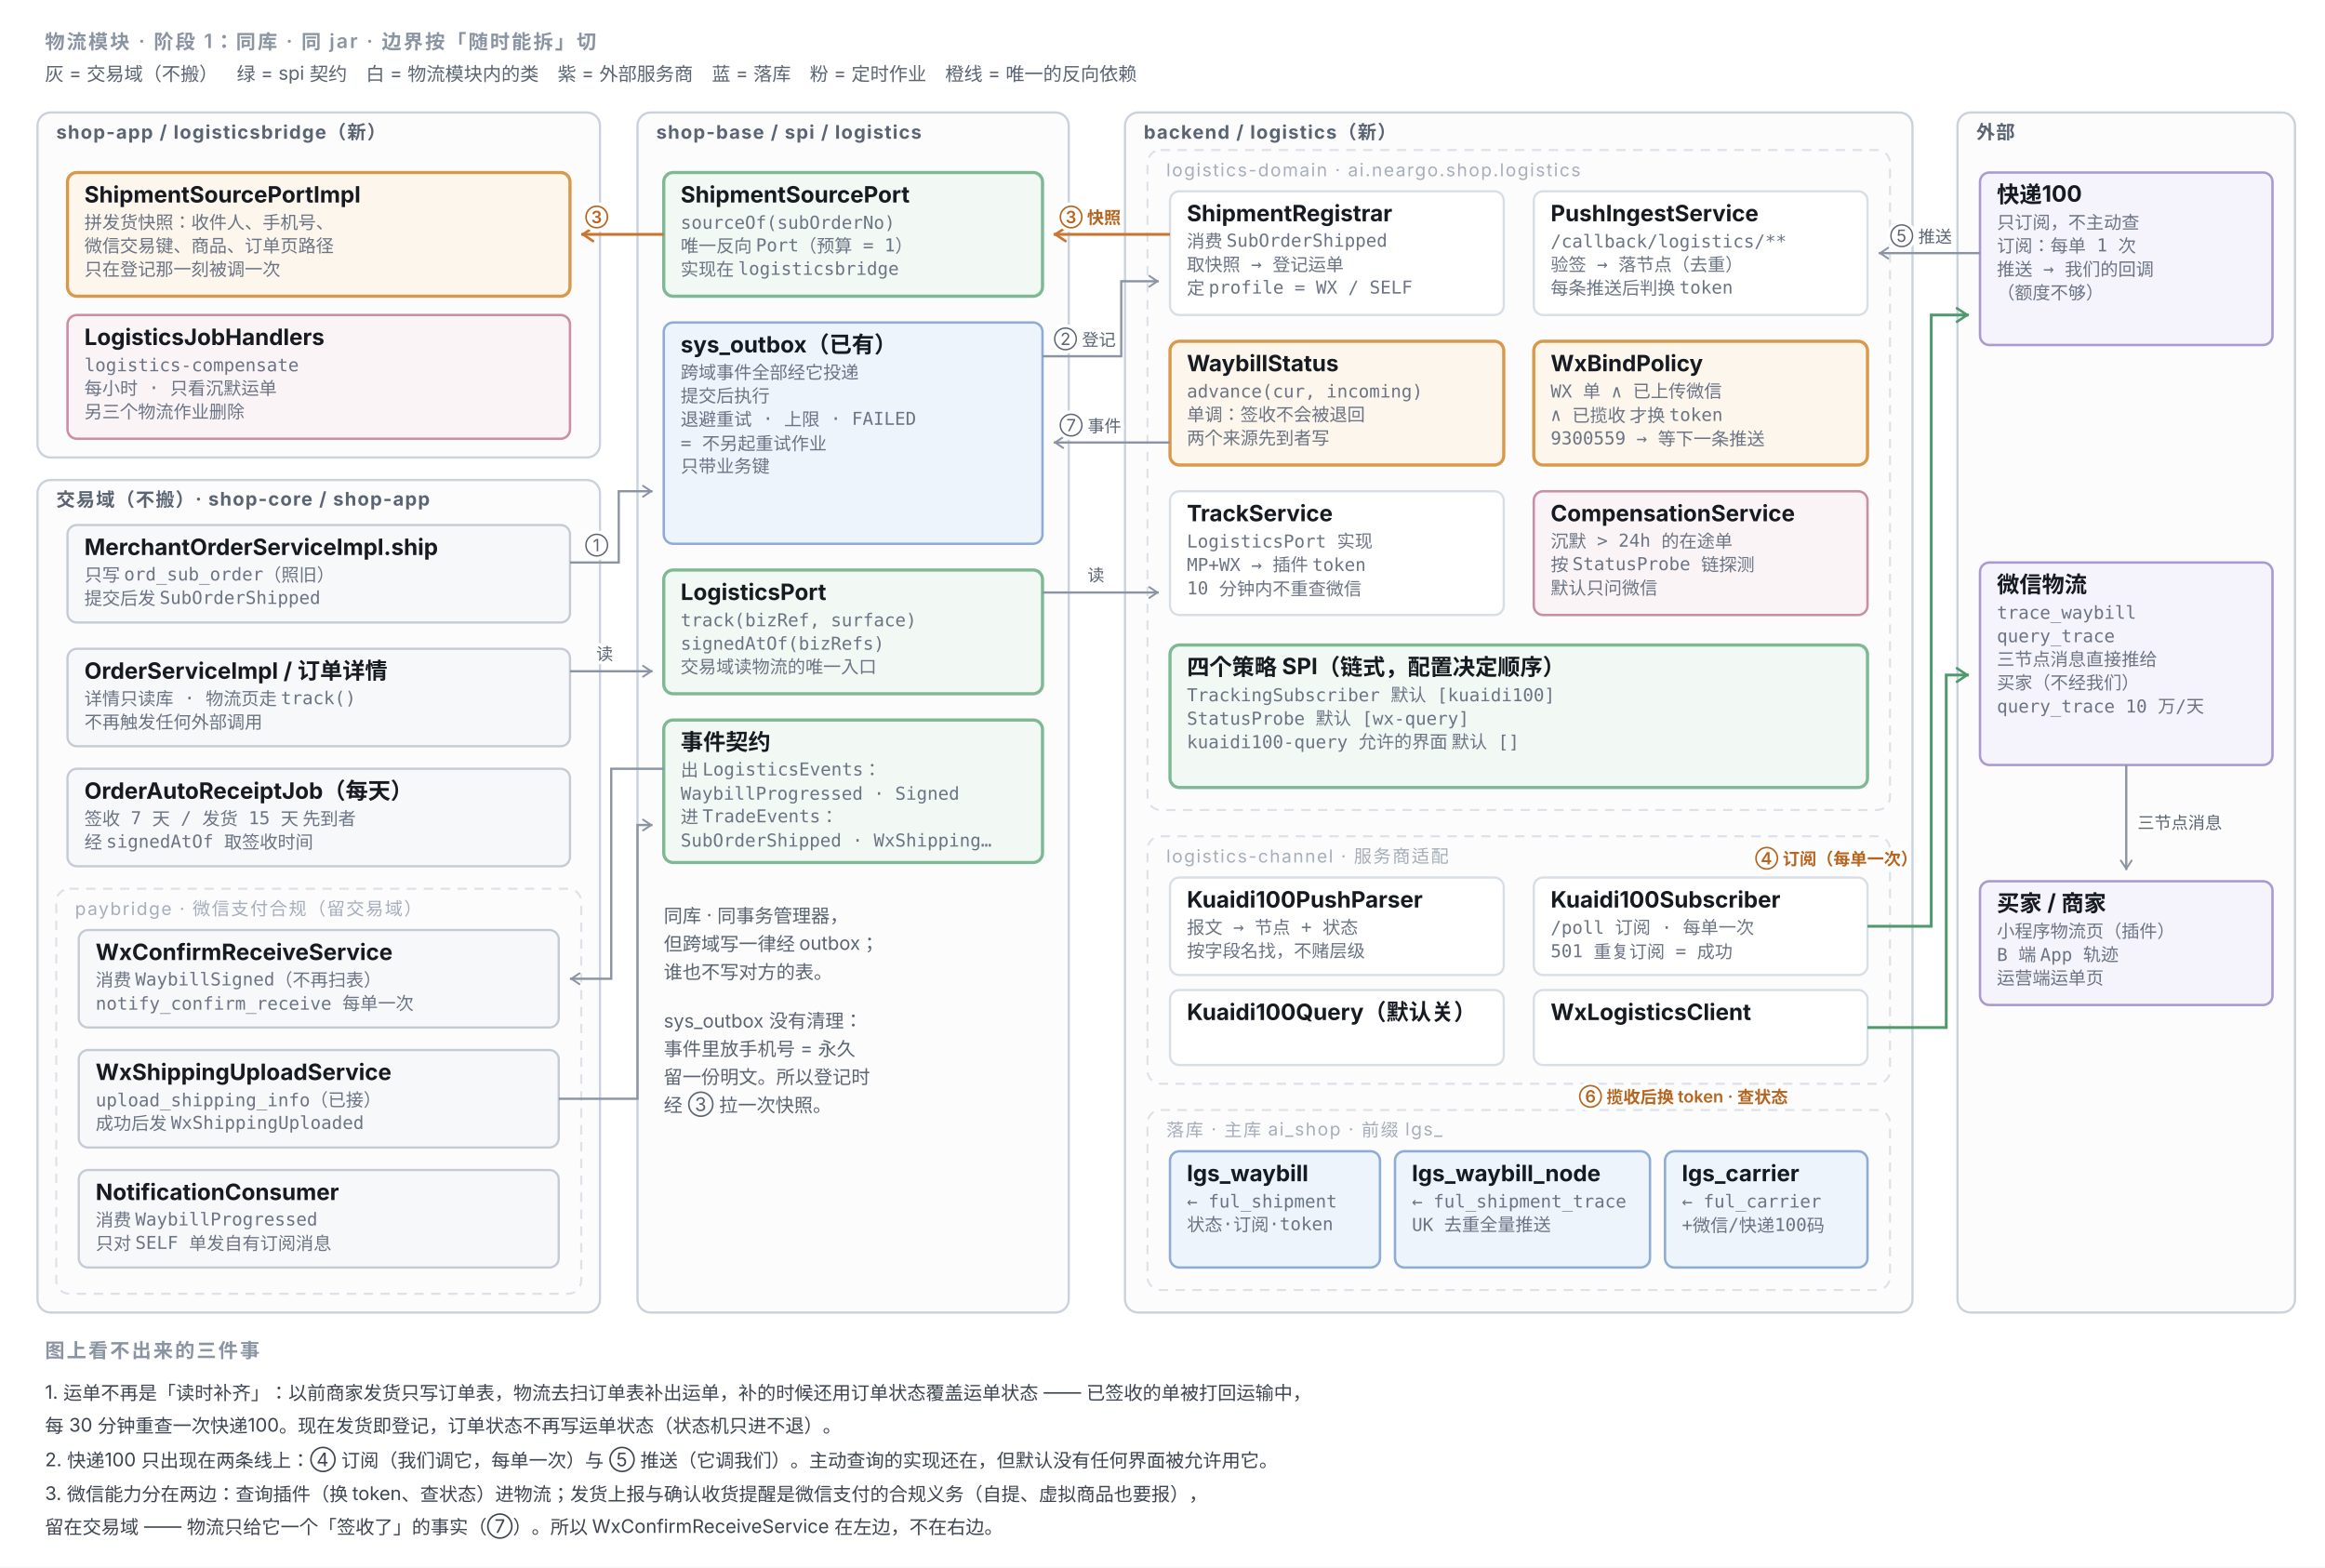
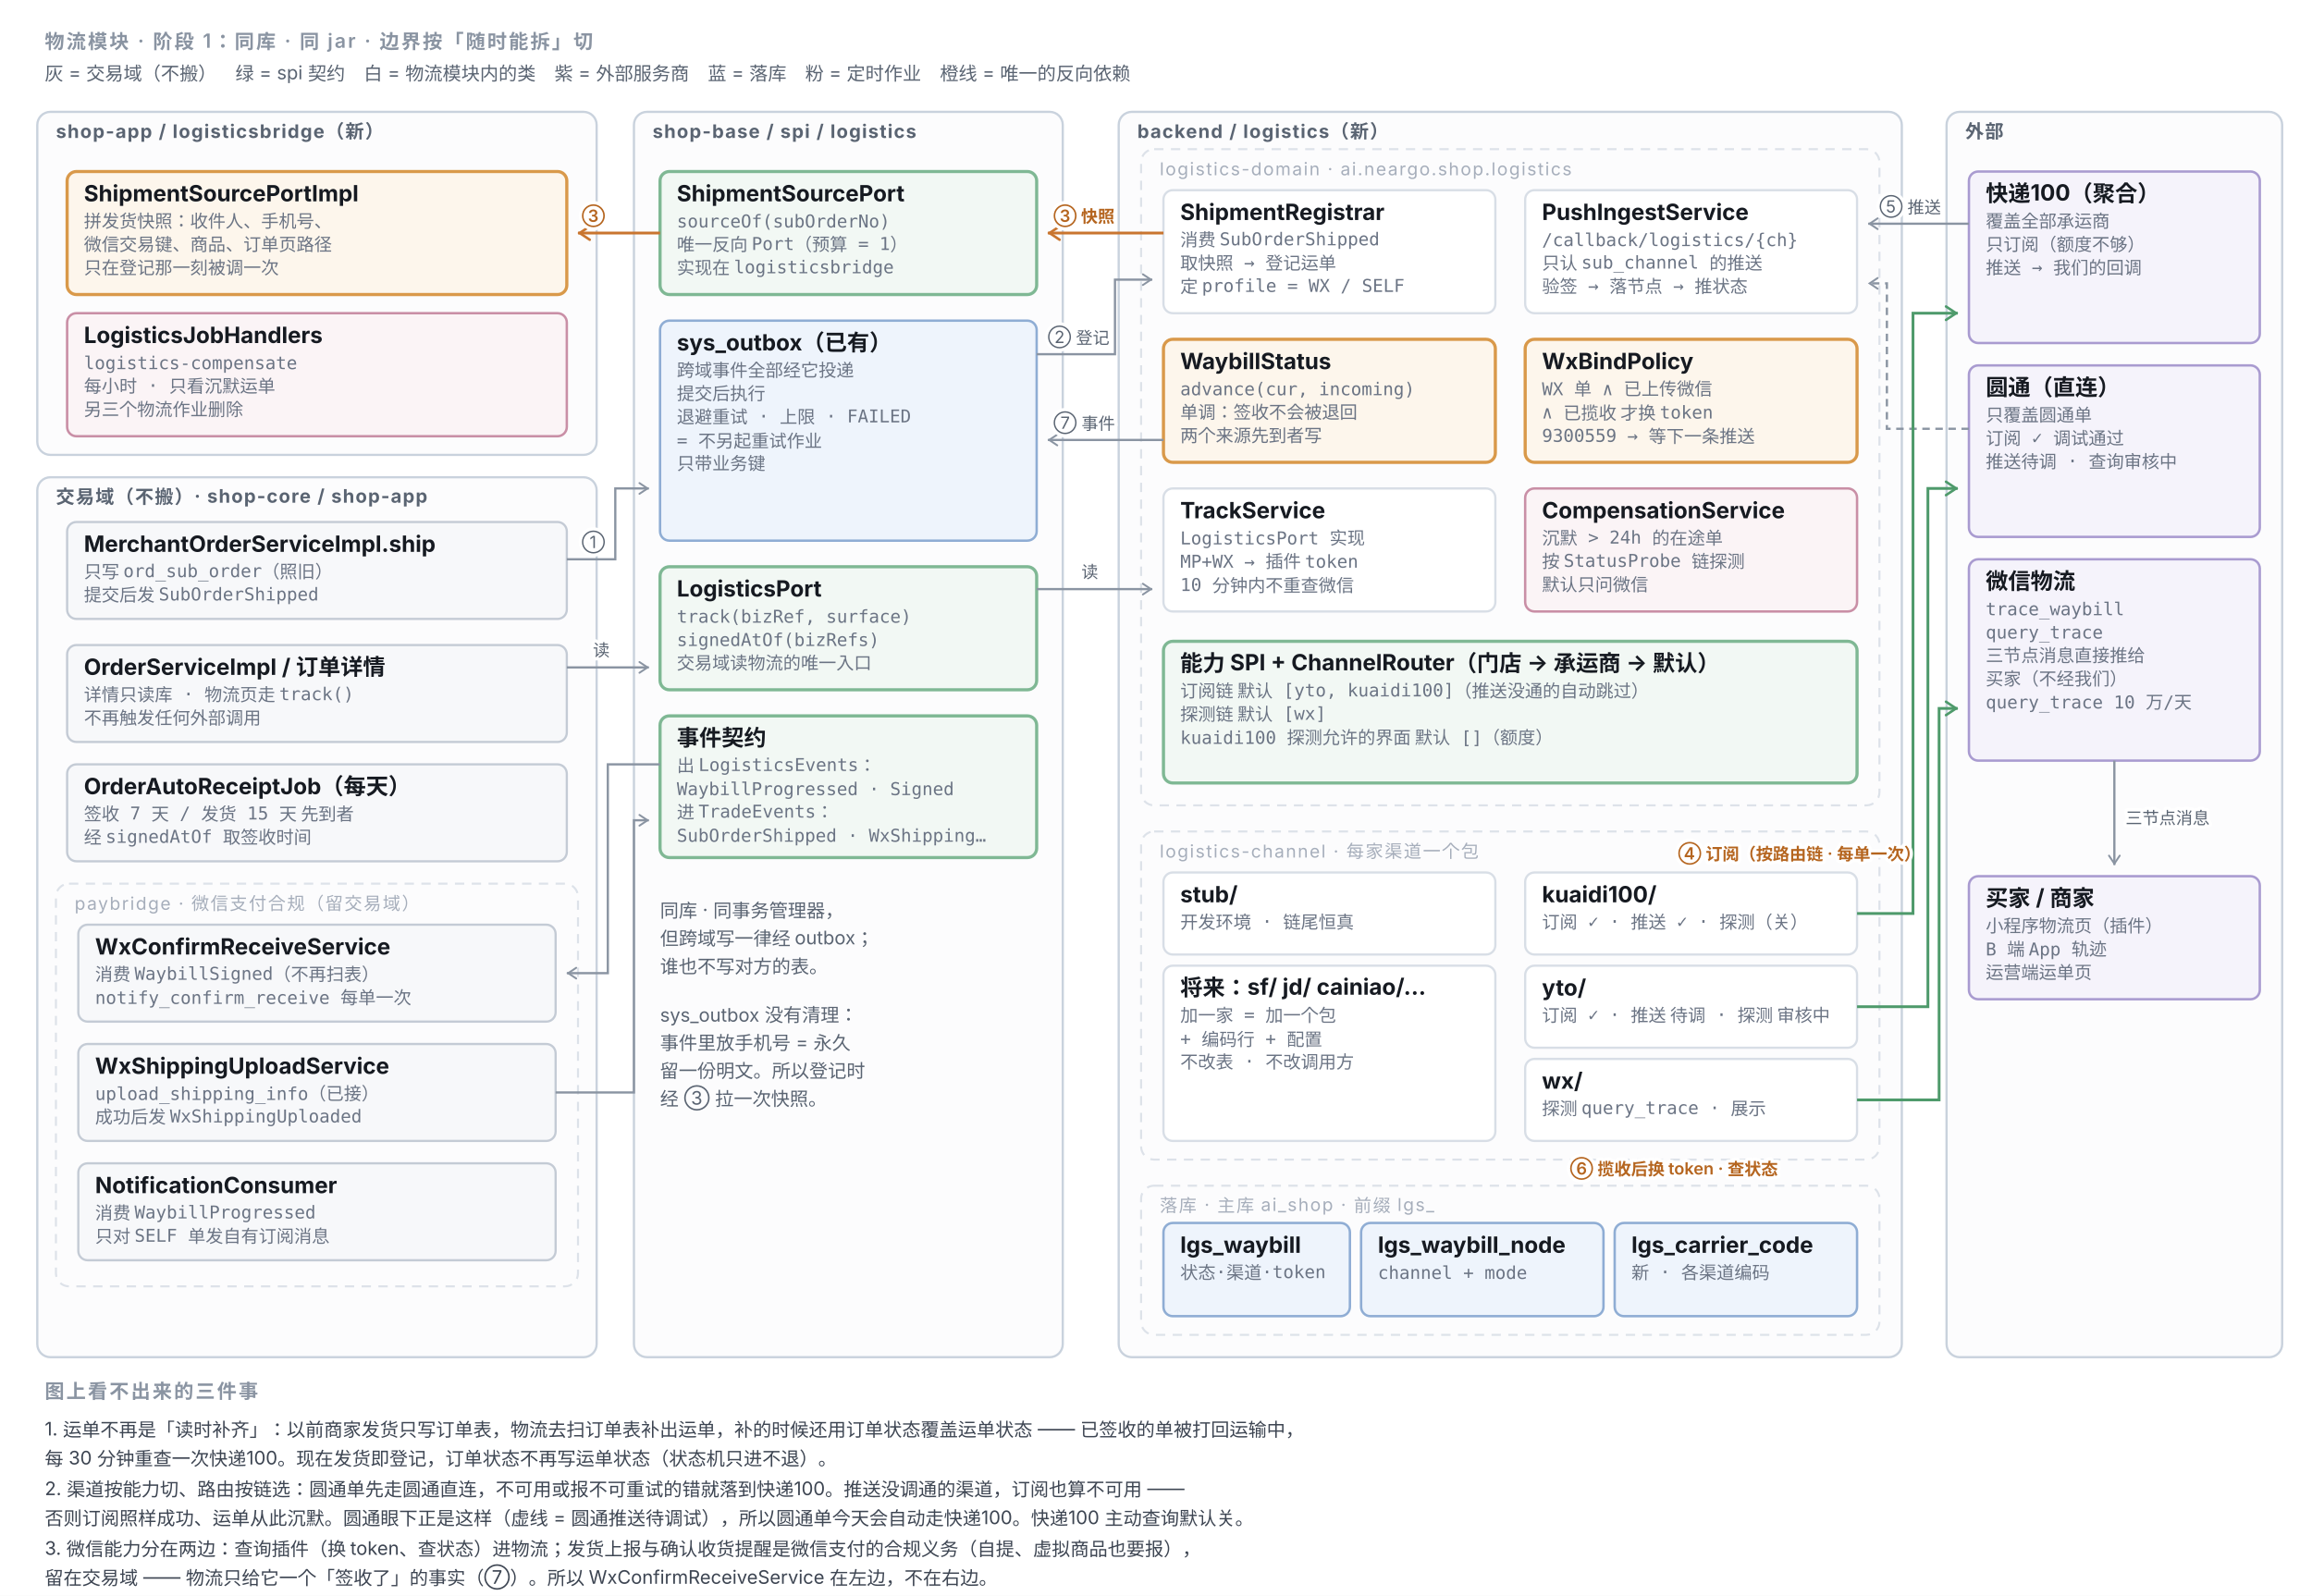
- <svg xmlns="http://www.w3.org/2000/svg" width="1240" height="836" viewBox="0 0 1240 836" role="img" font-family="system-ui,-apple-system,'PingFang SC',sans-serif">
+ <svg xmlns="http://www.w3.org/2000/svg" width="1240" height="856" viewBox="0 0 1240 856" role="img" font-family="system-ui,-apple-system,'PingFang SC',sans-serif">
  <defs>
    <marker id="ar" viewBox="0 0 10 10" refX="9" refY="5" markerWidth="6" markerHeight="6" orient="auto-start-reverse">
      <path d="M2 1L8 5L2 9" fill="none" stroke="#8A94A2" stroke-width="1.4" stroke-linecap="round" />
    </marker>
    <marker id="arw" viewBox="0 0 10 10" refX="9" refY="5" markerWidth="6" markerHeight="6" orient="auto-start-reverse">
      <path d="M2 1L8 5L2 9" fill="none" stroke="#C9752F" stroke-width="1.5" stroke-linecap="round" />
    </marker>
    <marker id="arg" viewBox="0 0 10 10" refX="9" refY="5" markerWidth="6" markerHeight="6" orient="auto-start-reverse">
      <path d="M2 1L8 5L2 9" fill="none" stroke="#4E9A6B" stroke-width="1.5" stroke-linecap="round" />
    </marker>
    <style>
.n{font-size:12px;font-weight:650;fill:#161A21}
.sm{font-size:10px;fill:#5A6472}
.mt{font-size:9.5px;fill:#6B7484;font-family:ui-monospace,SFMono-Regular,Menlo,monospace}
.b{font-size:10.5px;fill:#8A94A2;letter-spacing:.1em;font-weight:600}
.l{font-size:9px;fill:#5A6472;paint-order:stroke;stroke:#fff;stroke-width:3.5;stroke-linejoin:round}
.lw{font-size:9px;fill:#B5651F;font-weight:600;paint-order:stroke;stroke:#fff;stroke-width:3.5;stroke-linejoin:round}
.port{fill:#F2F8F4;stroke:#7FB894;stroke-width:1.7}
.router{fill:#FDF6EC;stroke:#D9994A;stroke-width:1.7}
.impl{fill:#fff;stroke:#D8DEE6;stroke-width:1.2}
.caller{fill:#F7F8FA;stroke:#C4CBD5;stroke-width:1.2}
.data{fill:#EEF4FC;stroke:#8FADD4;stroke-width:1.3}
.job{fill:#FBF4F6;stroke:#C98FA6;stroke-width:1.3}
.ext{fill:#F5F3FB;stroke:#A99BD0;stroke-width:1.3}
.ar{stroke:#8A94A2;stroke-width:1.2;fill:none}
.arw{stroke:#C9752F;stroke-width:1.5;fill:none}
.arg{stroke:#4E9A6B;stroke-width:1.5;fill:none}
.dash{stroke-dasharray:4 3}
.zone{fill:none;stroke:#DDE2E9;stroke-width:1.1;stroke-dasharray:5 4}
.zone2{fill:#FCFCFD;stroke:#C9D2DD;stroke-width:1.2}
.zt{font-size:9.5px;fill:#A6AEBB;letter-spacing:.08em}
.ztb{font-size:10px;fill:#5A6472;letter-spacing:.06em;font-weight:700}
.life{stroke:#E3E7ED;stroke-width:1.2;stroke-dasharray:3 4}
.num{font-size:9px;font-weight:700;fill:#fff}
.dot{fill:#8A94A2}.dotw{fill:#C9752F}.dotg{fill:#4E9A6B}
.note{font-size:10px;fill:#3D4552}
</style>
  </defs>
-   <rect x="0" y="0" width="1240" height="836" fill="#fff" />
+   <rect x="0" y="0" width="1240" height="856" fill="#fff" />
  <text class="b" x="24.0" y="26.0">物流模块 · 阶段 1：同库 · 同 jar · 边界按「随时能拆」切</text>
  <text class="sm" x="24.0" y="43.0">灰 = 交易域（不搬）　绿 = spi 契约　白 = 物流模块内的类　紫 = 外部服务商　蓝 = 落库　粉 = 定时作业　橙线 = 唯一的反向依赖</text>
  <rect class="zone2" x="20" y="60" width="300" height="184" rx="7" />
  <text class="ztb" x="30.0" y="74.0">shop-app / logisticsbridge（新）</text>
  <rect class="router" x="36" y="92" width="268" height="66" rx="5" />
  <text class="n" x="45.0" y="108.0">ShipmentSourcePortImpl</text>
  <text class="mt" x="45.0" y="122.0">拼发货快照：收件人、手机号、</text>
  <text class="mt" x="45.0" y="134.5">微信交易键、商品、订单页路径</text>
  <text class="mt" x="45.0" y="147.0">只在登记那一刻被调一次</text>
  <rect class="job" x="36" y="168" width="268" height="66" rx="5" />
  <text class="n" x="45.0" y="184.0">LogisticsJobHandlers</text>
  <text class="mt" x="45.0" y="198.0">logistics-compensate</text>
  <text class="mt" x="45.0" y="210.5">每小时 · 只看沉默运单</text>
  <text class="mt" x="45.0" y="223.0">另三个物流作业删除</text>
-   <rect class="zone2" x="20" y="256" width="300" height="444" rx="7" />
+   <rect class="zone2" x="20" y="256" width="300" height="472" rx="7" />
  <text class="ztb" x="30.0" y="270.0">交易域（不搬）· shop-core / shop-app</text>
  <rect class="caller" x="36" y="280" width="268" height="52" rx="5" />
  <text class="n" x="45.0" y="296.0">MerchantOrderServiceImpl.ship</text>
  <text class="mt" x="45.0" y="310.0">只写 ord_sub_order（照旧）</text>
  <text class="mt" x="45.0" y="322.5">提交后发 SubOrderShipped</text>
  <rect class="caller" x="36" y="346" width="268" height="52" rx="5" />
  <text class="n" x="45.0" y="362.0">OrderServiceImpl / 订单详情</text>
  <text class="mt" x="45.0" y="376.0">详情只读库 · 物流页走 track()</text>
  <text class="mt" x="45.0" y="388.5">不再触发任何外部调用</text>
  <rect class="caller" x="36" y="410" width="268" height="52" rx="5" />
  <text class="n" x="45.0" y="426.0">OrderAutoReceiptJob（每天）</text>
  <text class="mt" x="45.0" y="440.0">签收 7 天 / 发货 15 天 先到者</text>
  <text class="mt" x="45.0" y="452.5">经 signedAtOf 取签收时间</text>
  <rect class="zone" x="30" y="474" width="280" height="216" rx="7" />
  <text class="zt" x="40.0" y="488.0">paybridge · 微信支付合规（留交易域）</text>
  <rect class="caller" x="42" y="496" width="256" height="52" rx="5" />
  <text class="n" x="51.0" y="512.0">WxConfirmReceiveService</text>
  <text class="mt" x="51.0" y="526.0">消费 WaybillSigned（不再扫表）</text>
  <text class="mt" x="51.0" y="538.5">notify_confirm_receive 每单一次</text>
  <rect class="caller" x="42" y="560" width="256" height="52" rx="5" />
  <text class="n" x="51.0" y="576.0">WxShippingUploadService</text>
  <text class="mt" x="51.0" y="590.0">upload_shipping_info（已接）</text>
  <text class="mt" x="51.0" y="602.5">成功后发 WxShippingUploaded</text>
  <rect class="caller" x="42" y="624" width="256" height="52" rx="5" />
  <text class="n" x="51.0" y="640.0">NotificationConsumer</text>
  <text class="mt" x="51.0" y="654.0">消费 WaybillProgressed</text>
  <text class="mt" x="51.0" y="666.5">只对 SELF 单发自有订阅消息</text>
-   <rect class="zone2" x="340" y="60" width="230" height="640" rx="7" />
+   <rect class="zone2" x="340" y="60" width="230" height="668" rx="7" />
  <text class="ztb" x="350.0" y="74.0">shop-base / spi / logistics</text>
  <rect class="port" x="354" y="92" width="202" height="66" rx="5" />
  <text class="n" x="363.0" y="108.0">ShipmentSourcePort</text>
  <text class="mt" x="363.0" y="122.0">sourceOf(subOrderNo)</text>
  <text class="mt" x="363.0" y="134.5">唯一反向 Port（预算 = 1）</text>
  <text class="mt" x="363.0" y="147.0">实现在 logisticsbridge</text>
  <rect class="data" x="354" y="172" width="202" height="118" rx="5" />
  <text class="n" x="363.0" y="188.0">sys_outbox（已有）</text>
  <text class="mt" x="363.0" y="202.0">跨域事件全部经它投递</text>
  <text class="mt" x="363.0" y="214.5">提交后执行</text>
  <text class="mt" x="363.0" y="227.0">退避重试 · 上限 · FAILED</text>
  <text class="mt" x="363.0" y="239.5">= 不另起重试作业</text>
  <text class="mt" x="363.0" y="252.0">只带业务键</text>
  <rect class="port" x="354" y="304" width="202" height="66" rx="5" />
  <text class="n" x="363.0" y="320.0">LogisticsPort</text>
  <text class="mt" x="363.0" y="334.0">track(bizRef, surface)</text>
  <text class="mt" x="363.0" y="346.5">signedAtOf(bizRefs)</text>
  <text class="mt" x="363.0" y="359.0">交易域读物流的唯一入口</text>
  <rect class="port" x="354" y="384" width="202" height="76" rx="5" />
  <text class="n" x="363.0" y="400.0">事件契约</text>
  <text class="mt" x="363.0" y="414.0">出 LogisticsEvents：</text>
  <text class="mt" x="363.0" y="426.5">  WaybillProgressed · Signed</text>
  <text class="mt" x="363.0" y="439.0">进 TradeEvents：</text>
  <text class="mt" x="363.0" y="451.5">  SubOrderShipped · WxShipping…</text>
  <text class="sm" x="354.0" y="492.0">同库 · 同事务管理器，</text>
  <text class="sm" x="354.0" y="507.0">但跨域写一律经 outbox；</text>
  <text class="sm" x="354.0" y="522.0">谁也不写对方的表。</text>
  <text class="sm" x="354.0" y="548.0">sys_outbox 没有清理：</text>
  <text class="sm" x="354.0" y="563.0">事件里放手机号 = 永久</text>
  <text class="sm" x="354.0" y="578.0">留一份明文。所以登记时</text>
  <text class="sm" x="354.0" y="593.0">经 ③ 拉一次快照。</text>
-   <rect class="zone2" x="600" y="60" width="420" height="640" rx="7" />
+   <rect class="zone2" x="600" y="60" width="420" height="668" rx="7" />
  <text class="ztb" x="610.0" y="74.0">backend / logistics（新）</text>
  <rect class="zone" x="612" y="80" width="396" height="352" rx="7" />
  <text class="zt" x="622.0" y="94.0">logistics-domain · ai.neargo.shop.logistics</text>
  <rect class="impl" x="624" y="102" width="178" height="66" rx="5" />
  <text class="n" x="633.0" y="118.0">ShipmentRegistrar</text>
  <text class="mt" x="633.0" y="132.0">消费 SubOrderShipped</text>
  <text class="mt" x="633.0" y="144.5">取快照 → 登记运单</text>
  <text class="mt" x="633.0" y="157.0">定 profile = WX / SELF</text>
  <rect class="impl" x="818" y="102" width="178" height="66" rx="5" />
  <text class="n" x="827.0" y="118.0">PushIngestService</text>
-   <text class="mt" x="827.0" y="132.0">/callback/logistics/**</text>
-   <text class="mt" x="827.0" y="144.5">验签 → 落节点（去重）</text>
-   <text class="mt" x="827.0" y="157.0">每条推送后判换 token</text>
+   <text class="mt" x="827.0" y="132.0">/callback/logistics/{ch}</text>
+   <text class="mt" x="827.0" y="144.5">只认 sub_channel 的推送</text>
+   <text class="mt" x="827.0" y="157.0">验签 → 落节点 → 推状态</text>
  <rect class="router" x="624" y="182" width="178" height="66" rx="5" />
  <text class="n" x="633.0" y="198.0">WaybillStatus</text>
  <text class="mt" x="633.0" y="212.0">advance(cur, incoming)</text>
  <text class="mt" x="633.0" y="224.5">单调：签收不会被退回</text>
  <text class="mt" x="633.0" y="237.0">两个来源先到者写</text>
  <rect class="router" x="818" y="182" width="178" height="66" rx="5" />
  <text class="n" x="827.0" y="198.0">WxBindPolicy</text>
  <text class="mt" x="827.0" y="212.0">WX 单 ∧ 已上传微信</text>
  <text class="mt" x="827.0" y="224.5">∧ 已揽收 才换 token</text>
  <text class="mt" x="827.0" y="237.0">9300559 → 等下一条推送</text>
  <rect class="impl" x="624" y="262" width="178" height="66" rx="5" />
  <text class="n" x="633.0" y="278.0">TrackService</text>
  <text class="mt" x="633.0" y="292.0">LogisticsPort 实现</text>
  <text class="mt" x="633.0" y="304.5">MP+WX → 插件 token</text>
  <text class="mt" x="633.0" y="317.0">10 分钟内不重查微信</text>
  <rect class="job" x="818" y="262" width="178" height="66" rx="5" />
  <text class="n" x="827.0" y="278.0">CompensationService</text>
  <text class="mt" x="827.0" y="292.0">沉默 &gt; 24h 的在途单</text>
  <text class="mt" x="827.0" y="304.5">按 StatusProbe 链探测</text>
  <text class="mt" x="827.0" y="317.0">默认只问微信</text>
  <rect class="port" x="624" y="344" width="372" height="76" rx="5" />
-   <text class="n" x="633.0" y="360.0">四个策略 SPI（链式，配置决定顺序）</text>
-   <text class="mt" x="633.0" y="374.0">TrackingSubscriber   默认 [kuaidi100]</text>
-   <text class="mt" x="633.0" y="386.5">StatusProbe          默认 [wx-query]</text>
-   <text class="mt" x="633.0" y="399.0">kuaidi100-query 允许的界面  默认 []</text>
-   <rect class="zone" x="612" y="446" width="396" height="132" rx="7" />
-   <text class="zt" x="622.0" y="460.0">logistics-channel · 服务商适配</text>
-   <rect class="impl" x="624" y="468" width="178" height="52" rx="5" />
-   <text class="n" x="633.0" y="484.0">Kuaidi100PushParser</text>
-   <text class="mt" x="633.0" y="498.0">报文 → 节点 + 状态</text>
-   <text class="mt" x="633.0" y="510.5">按字段名找，不赌层级</text>
-   <rect class="impl" x="818" y="468" width="178" height="52" rx="5" />
-   <text class="n" x="827.0" y="484.0">Kuaidi100Subscriber</text>
-   <text class="mt" x="827.0" y="498.0">/poll 订阅 · 每单一次</text>
-   <text class="mt" x="827.0" y="510.5">501 重复订阅 = 成功</text>
-   <rect class="impl" x="624" y="528" width="178" height="40" rx="5" />
-   <text class="n" x="633.0" y="544.0">Kuaidi100Query（默认关）</text>
-   <rect class="impl" x="818" y="528" width="178" height="40" rx="5" />
-   <text class="n" x="827.0" y="544.0">WxLogisticsClient</text>
-   <rect class="zone" x="612" y="592" width="396" height="96" rx="7" />
-   <text class="zt" x="622.0" y="606.0">落库 · 主库 ai_shop · 前缀 lgs_</text>
-   <rect class="data" x="624" y="614" width="112" height="62" rx="5" />
-   <text class="n" x="633.0" y="630.0">lgs_waybill</text>
-   <text class="mt" x="633.0" y="644.0">← ful_shipment</text>
-   <text class="mt" x="633.0" y="656.5">状态·订阅·token</text>
-   <rect class="data" x="744" y="614" width="136" height="62" rx="5" />
-   <text class="n" x="753.0" y="630.0">lgs_waybill_node</text>
-   <text class="mt" x="753.0" y="644.0">← ful_shipment_trace</text>
-   <text class="mt" x="753.0" y="656.5">UK 去重全量推送</text>
-   <rect class="data" x="888" y="614" width="108" height="62" rx="5" />
-   <text class="n" x="897.0" y="630.0">lgs_carrier</text>
-   <text class="mt" x="897.0" y="644.0">← ful_carrier</text>
-   <text class="mt" x="897.0" y="656.5">+微信/快递100码</text>
-   <rect class="zone2" x="1044" y="60" width="180" height="640" rx="7" />
+   <text class="n" x="633.0" y="360.0">能力 SPI + ChannelRouter（门店 → 承运商 → 默认）</text>
+   <text class="mt" x="633.0" y="374.0">订阅链 默认 [yto, kuaidi100]（推送没通的自动跳过）</text>
+   <text class="mt" x="633.0" y="386.5">探测链 默认 [wx]</text>
+   <text class="mt" x="633.0" y="399.0">kuaidi100 探测允许的界面 默认 []（额度）</text>
+   <rect class="zone" x="612" y="446" width="396" height="176" rx="7" />
+   <text class="zt" x="622.0" y="460.0">logistics-channel · 每家渠道一个包</text>
+   <rect class="impl" x="624" y="468" width="178" height="44" rx="5" />
+   <text class="n" x="633.0" y="484.0">stub/</text>
+   <text class="mt" x="633.0" y="498.0">开发环境 · 链尾恒真</text>
+   <rect class="impl" x="624" y="518" width="178" height="94" rx="5" />
+   <text class="n" x="633.0" y="534.0">将来：sf/ jd/ cainiao/…</text>
+   <text class="mt" x="633.0" y="548.0">加一家 = 加一个包</text>
+   <text class="mt" x="633.0" y="560.5">+ 编码行 + 配置</text>
+   <text class="mt" x="633.0" y="573.0">不改表 · 不改调用方</text>
+   <rect class="impl" x="818" y="468" width="178" height="44" rx="5" />
+   <text class="n" x="827.0" y="484.0">kuaidi100/</text>
+   <text class="mt" x="827.0" y="498.0">订阅 ✓ · 推送 ✓ · 探测（关）</text>
+   <rect class="impl" x="818" y="518" width="178" height="44" rx="5" />
+   <text class="n" x="827.0" y="534.0">yto/</text>
+   <text class="mt" x="827.0" y="548.0">订阅 ✓ · 推送 待调 · 探测 审核中</text>
+   <rect class="impl" x="818" y="568" width="178" height="44" rx="5" />
+   <text class="n" x="827.0" y="584.0">wx/</text>
+   <text class="mt" x="827.0" y="598.0">探测 query_trace · 展示</text>
+   <rect class="zone" x="612" y="636" width="396" height="80" rx="7" />
+   <text class="zt" x="622.0" y="650.0">落库 · 主库 ai_shop · 前缀 lgs_</text>
+   <rect class="data" x="624" y="656" width="100" height="50" rx="5" />
+   <text class="n" x="633.0" y="672.0">lgs_waybill</text>
+   <text class="mt" x="633.0" y="686.0">状态·渠道·token</text>
+   <rect class="data" x="730" y="656" width="130" height="50" rx="5" />
+   <text class="n" x="739.0" y="672.0">lgs_waybill_node</text>
+   <text class="mt" x="739.0" y="686.0">channel + mode</text>
+   <rect class="data" x="866" y="656" width="130" height="50" rx="5" />
+   <text class="n" x="875.0" y="672.0">lgs_carrier_code</text>
+   <text class="mt" x="875.0" y="686.0">新 · 各渠道编码</text>
+   <rect class="zone2" x="1044" y="60" width="180" height="668" rx="7" />
  <text class="ztb" x="1054.0" y="74.0">外部</text>
  <rect class="ext" x="1056" y="92" width="156" height="92" rx="5" />
-   <text class="n" x="1065.0" y="108.0">快递100</text>
-   <text class="mt" x="1065.0" y="122.0">只订阅，不主动查</text>
-   <text class="mt" x="1065.0" y="134.5">订阅：每单 1 次</text>
+   <text class="n" x="1065.0" y="108.0">快递100（聚合）</text>
+   <text class="mt" x="1065.0" y="122.0">覆盖全部承运商</text>
+   <text class="mt" x="1065.0" y="134.5">只订阅（额度不够）</text>
  <text class="mt" x="1065.0" y="147.0">推送 → 我们的回调</text>
-   <text class="mt" x="1065.0" y="159.5">（额度不够）</text>
+   <rect class="ext" x="1056" y="196" width="156" height="92" rx="5" />
+   <text class="n" x="1065.0" y="212.0">圆通（直连）</text>
+   <text class="mt" x="1065.0" y="226.0">只覆盖圆通单</text>
+   <text class="mt" x="1065.0" y="238.5">订阅 ✓ 调试通过</text>
+   <text class="mt" x="1065.0" y="251.0">推送待调 · 查询审核中</text>
  <rect class="ext" x="1056" y="300" width="156" height="108" rx="5" />
  <text class="n" x="1065.0" y="316.0">微信物流</text>
  <text class="mt" x="1065.0" y="330.0">trace_waybill</text>
  <text class="mt" x="1065.0" y="342.5">query_trace</text>
  <text class="mt" x="1065.0" y="355.0">三节点消息直接推给</text>
  <text class="mt" x="1065.0" y="367.5">买家（不经我们）</text>
  <text class="mt" x="1065.0" y="380.0">query_trace 10 万/天</text>
  <rect class="ext" x="1056" y="470" width="156" height="66" rx="5" />
  <text class="n" x="1065.0" y="486.0">买家 / 商家</text>
  <text class="mt" x="1065.0" y="500.0">小程序物流页（插件）</text>
  <text class="mt" x="1065.0" y="512.5">B 端 App 轨迹</text>
  <text class="mt" x="1065.0" y="525.0">运营端运单页</text>
  <path class="arw" d="M624.0 125.0 L562.0 125.0" marker-end="url(#arw)" />
  <path class="arw" d="M354.0 125.0 L310.0 125.0" marker-end="url(#arw)" />
  <text class="lw" x="565.0" y="119.0">③ 快照</text>
  <text class="lw" x="312.0" y="119.0">③</text>
  <path class="ar" d="M304.0 300.0 L330.0 300.0 L330.0 262.0 L348.0 262.0" marker-end="url(#ar)" />
  <text class="l" x="312.0" y="294.0">①</text>
  <path class="ar" d="M556.0 190.0 L598.0 190.0 L598.0 150.0 L618.0 150.0" marker-end="url(#ar)" />
  <text class="l" x="562.0" y="184.0">② 登记</text>
  <path class="ar" d="M624.0 236.0 L562.0 236.0" marker-end="url(#ar)" />
  <text class="l" x="565.0" y="230.0">⑦ 事件</text>
  <path class="ar" d="M304.0 358.0 L348.0 358.0" marker-end="url(#ar)" />
  <text class="l" x="318.0" y="352.0">读</text>
  <path class="ar" d="M556.0 316.0 L618.0 316.0" marker-end="url(#ar)" />
  <text class="l" x="580.0" y="310.0">读</text>
  <path class="ar" d="M354.0 410.0 L326.0 410.0 L326.0 522.0 L304.0 522.0" marker-end="url(#ar)" />
  <path class="ar" d="M298.0 586.0 L340.0 586.0 L340.0 440.0 L348.0 440.0" marker-end="url(#ar)" />
-   <path class="ar" d="M1056.0 135.0 L1002.0 135.0" marker-end="url(#ar)" />
-   <text class="l" x="1008.0" y="129.0">⑤ 推送</text>
-   <path class="arg" d="M996.0 494.0 L1030.0 494.0 L1030.0 168.0 L1050.0 168.0" marker-end="url(#arg)" />
-   <text class="lw" x="936.0" y="461.0">④ 订阅（每单一次）</text>
-   <path class="arg" d="M996.0 548.0 L1038.0 548.0 L1038.0 360.0 L1050.0 360.0" marker-end="url(#arg)" />
-   <text class="lw" x="842.0" y="588.0">⑥ 揽收后换 token · 查状态</text>
+   <path class="ar" d="M1056.0 120.0 L1002.0 120.0" marker-end="url(#ar)" />
+   <text class="l" x="1008.0" y="114.0">⑤ 推送</text>
+   <path class="ar dash" d="M1056.0 230.0 L1012.0 230.0 L1012.0 152.0 L1002.0 152.0" marker-end="url(#ar)" />
+   <path class="arg" d="M996.0 490.0 L1026.0 490.0 L1026.0 168.0 L1050.0 168.0" marker-end="url(#arg)" />
+   <path class="arg" d="M996.0 540.0 L1034.0 540.0 L1034.0 262.0 L1050.0 262.0" marker-end="url(#arg)" />
+   <text class="lw" x="900.0" y="461.0">④ 订阅（按路由链 · 每单一次）</text>
+   <path class="arg" d="M996.0 590.0 L1040.0 590.0 L1040.0 380.0 L1050.0 380.0" marker-end="url(#arg)" />
+   <text class="lw" x="842.0" y="630.0">⑥ 揽收后换 token · 查状态</text>
  <path class="ar" d="M1134.0 408.0 L1134.0 464.0" marker-end="url(#ar)" />
  <text class="l" x="1140.0" y="442.0">三节点消息</text>
-   <text class="b" x="24.0" y="724.0">图上看不出来的三件事</text>
-   <text class="note" x="24.0" y="746.0">1. 运单不再是「读时补齐」：以前商家发货只写订单表，物流去扫订单表补出运单，补的时候还用订单状态覆盖运单状态 —— 已签收的单被打回运输中，</text>
-   <text class="note" x="24.0" y="764.0">   每 30 分钟重查一次快递100。现在发货即登记，订单状态不再写运单状态（状态机只进不退）。</text>
-   <text class="note" x="24.0" y="782.0">2. 快递100 只出现在两条线上：④ 订阅（我们调它，每单一次）与 ⑤ 推送（它调我们）。主动查询的实现还在，但默认没有任何界面被允许用它。</text>
-   <text class="note" x="24.0" y="800.0">3. 微信能力分在两边：查询插件（换 token、查状态）进物流；发货上报与确认收货提醒是微信支付的合规义务（自提、虚拟商品也要报），</text>
-   <text class="note" x="24.0" y="818.0">   留在交易域 —— 物流只给它一个「签收了」的事实（⑦）。所以 WxConfirmReceiveService 在左边，不在右边。</text>
+   <text class="b" x="24.0" y="750.0">图上看不出来的三件事</text>
+   <text class="note" x="24.0" y="770.0">1. 运单不再是「读时补齐」：以前商家发货只写订单表，物流去扫订单表补出运单，补的时候还用订单状态覆盖运单状态 —— 已签收的单被打回运输中，</text>
+   <text class="note" x="24.0" y="786.0">   每 30 分钟重查一次快递100。现在发货即登记，订单状态不再写运单状态（状态机只进不退）。</text>
+   <text class="note" x="24.0" y="802.0">2. 渠道按能力切、路由按链选：圆通单先走圆通直连，不可用或报不可重试的错就落到快递100。推送没调通的渠道，订阅也算不可用 ——</text>
+   <text class="note" x="24.0" y="818.0">   否则订阅照样成功、运单从此沉默。圆通眼下正是这样（虚线 = 圆通推送待调试），所以圆通单今天会自动走快递100。快递100 主动查询默认关。</text>
+   <text class="note" x="24.0" y="834.0">3. 微信能力分在两边：查询插件（换 token、查状态）进物流；发货上报与确认收货提醒是微信支付的合规义务（自提、虚拟商品也要报），</text>
+   <text class="note" x="24.0" y="850.0">   留在交易域 —— 物流只给它一个「签收了」的事实（⑦）。所以 WxConfirmReceiveService 在左边，不在右边。</text>
</svg>
